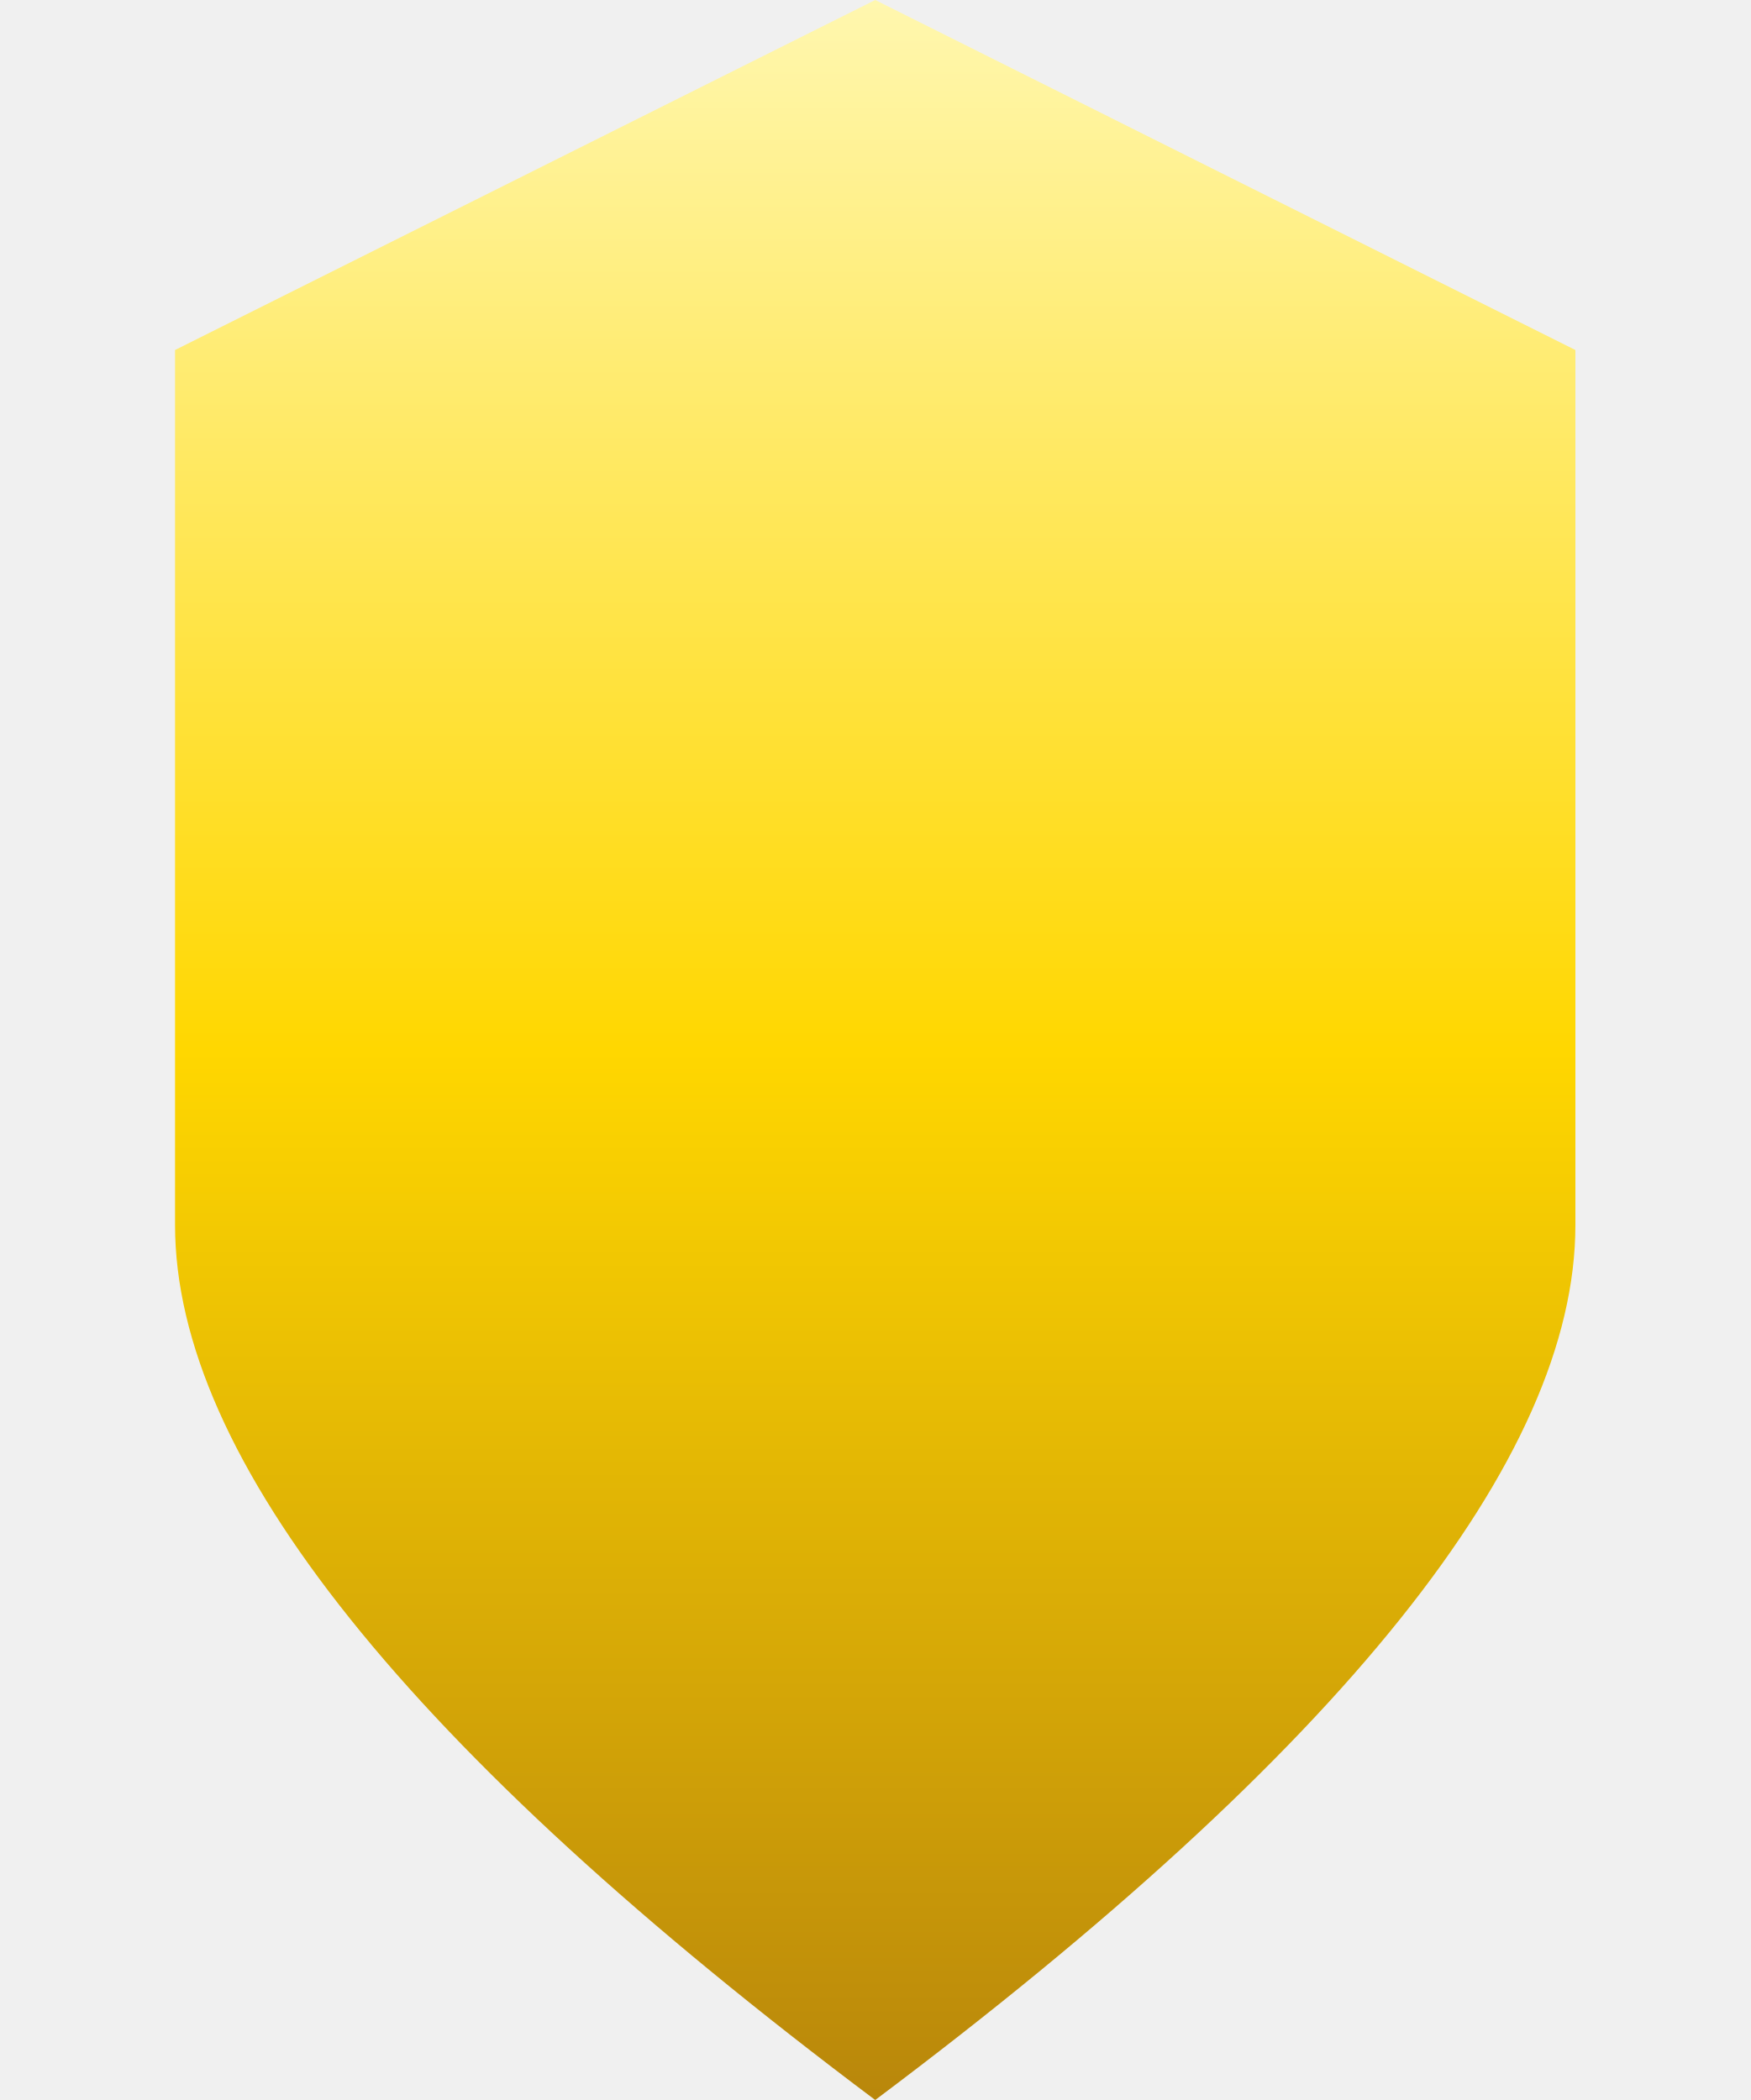
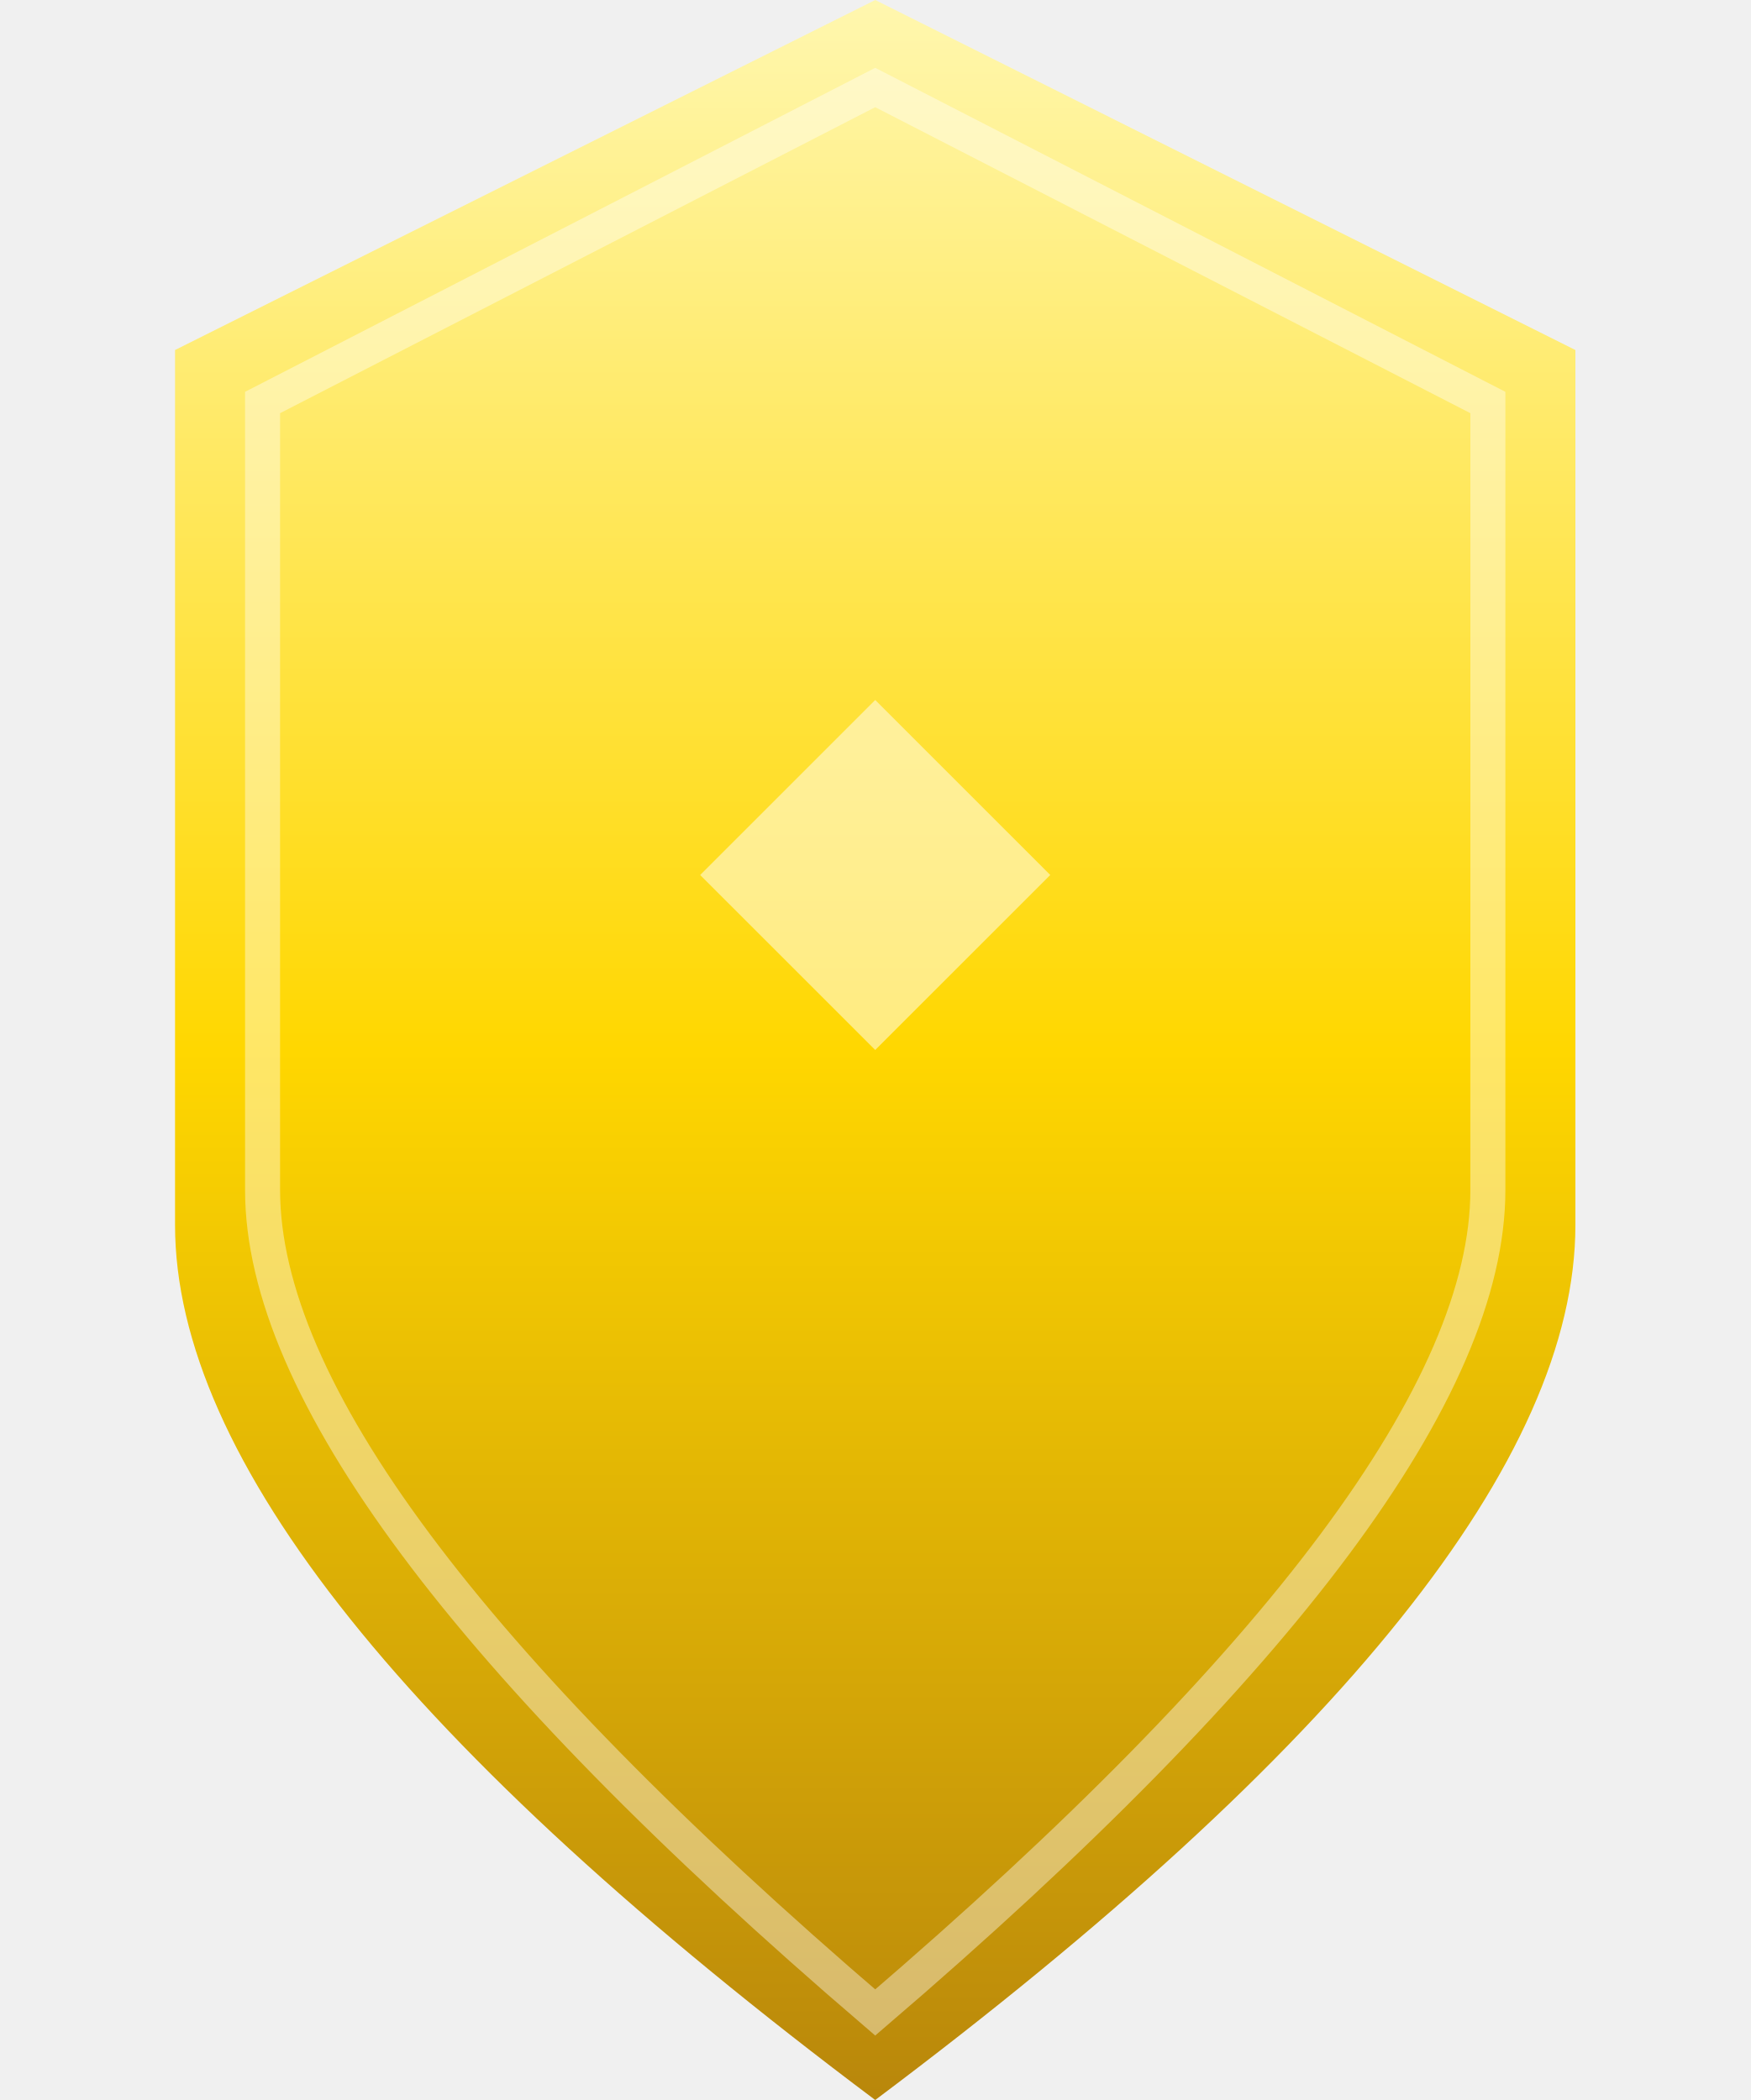
<svg xmlns="http://www.w3.org/2000/svg" viewBox="0 0 100 120">
  <defs>
    <linearGradient id="gold" x1="0" y1="0" x2="0" y2="1">
      <stop offset="0%" stop-color="#fff7b0" />
      <stop offset="50%" stop-color="#FFD700" />
      <stop offset="100%" stop-color="#b8860b" />
    </linearGradient>
  </defs>
-   <path fill="url(#gold)" d="M50 0 L90 20 V70 Q90 90 50 120 Q10 90 10 70 V20 Z" />
+   <path id="outer" fill="url(#gold)" d="M50 0 L90 20 V70 Q90 90 50 120 Q10 90 10 70 V20 Z" />
+   <path fill="none" stroke="#ffffff" stroke-opacity="0.4" stroke-width="2" d="M50 5 L85 23 V68 Q85 85 50 115 Q15 85 15 68 V23 Z" />
+   <path fill="#ffffff" fill-opacity="0.5" d="M50 40 L60 50 L50 60 L40 50 Z" />
</svg>
